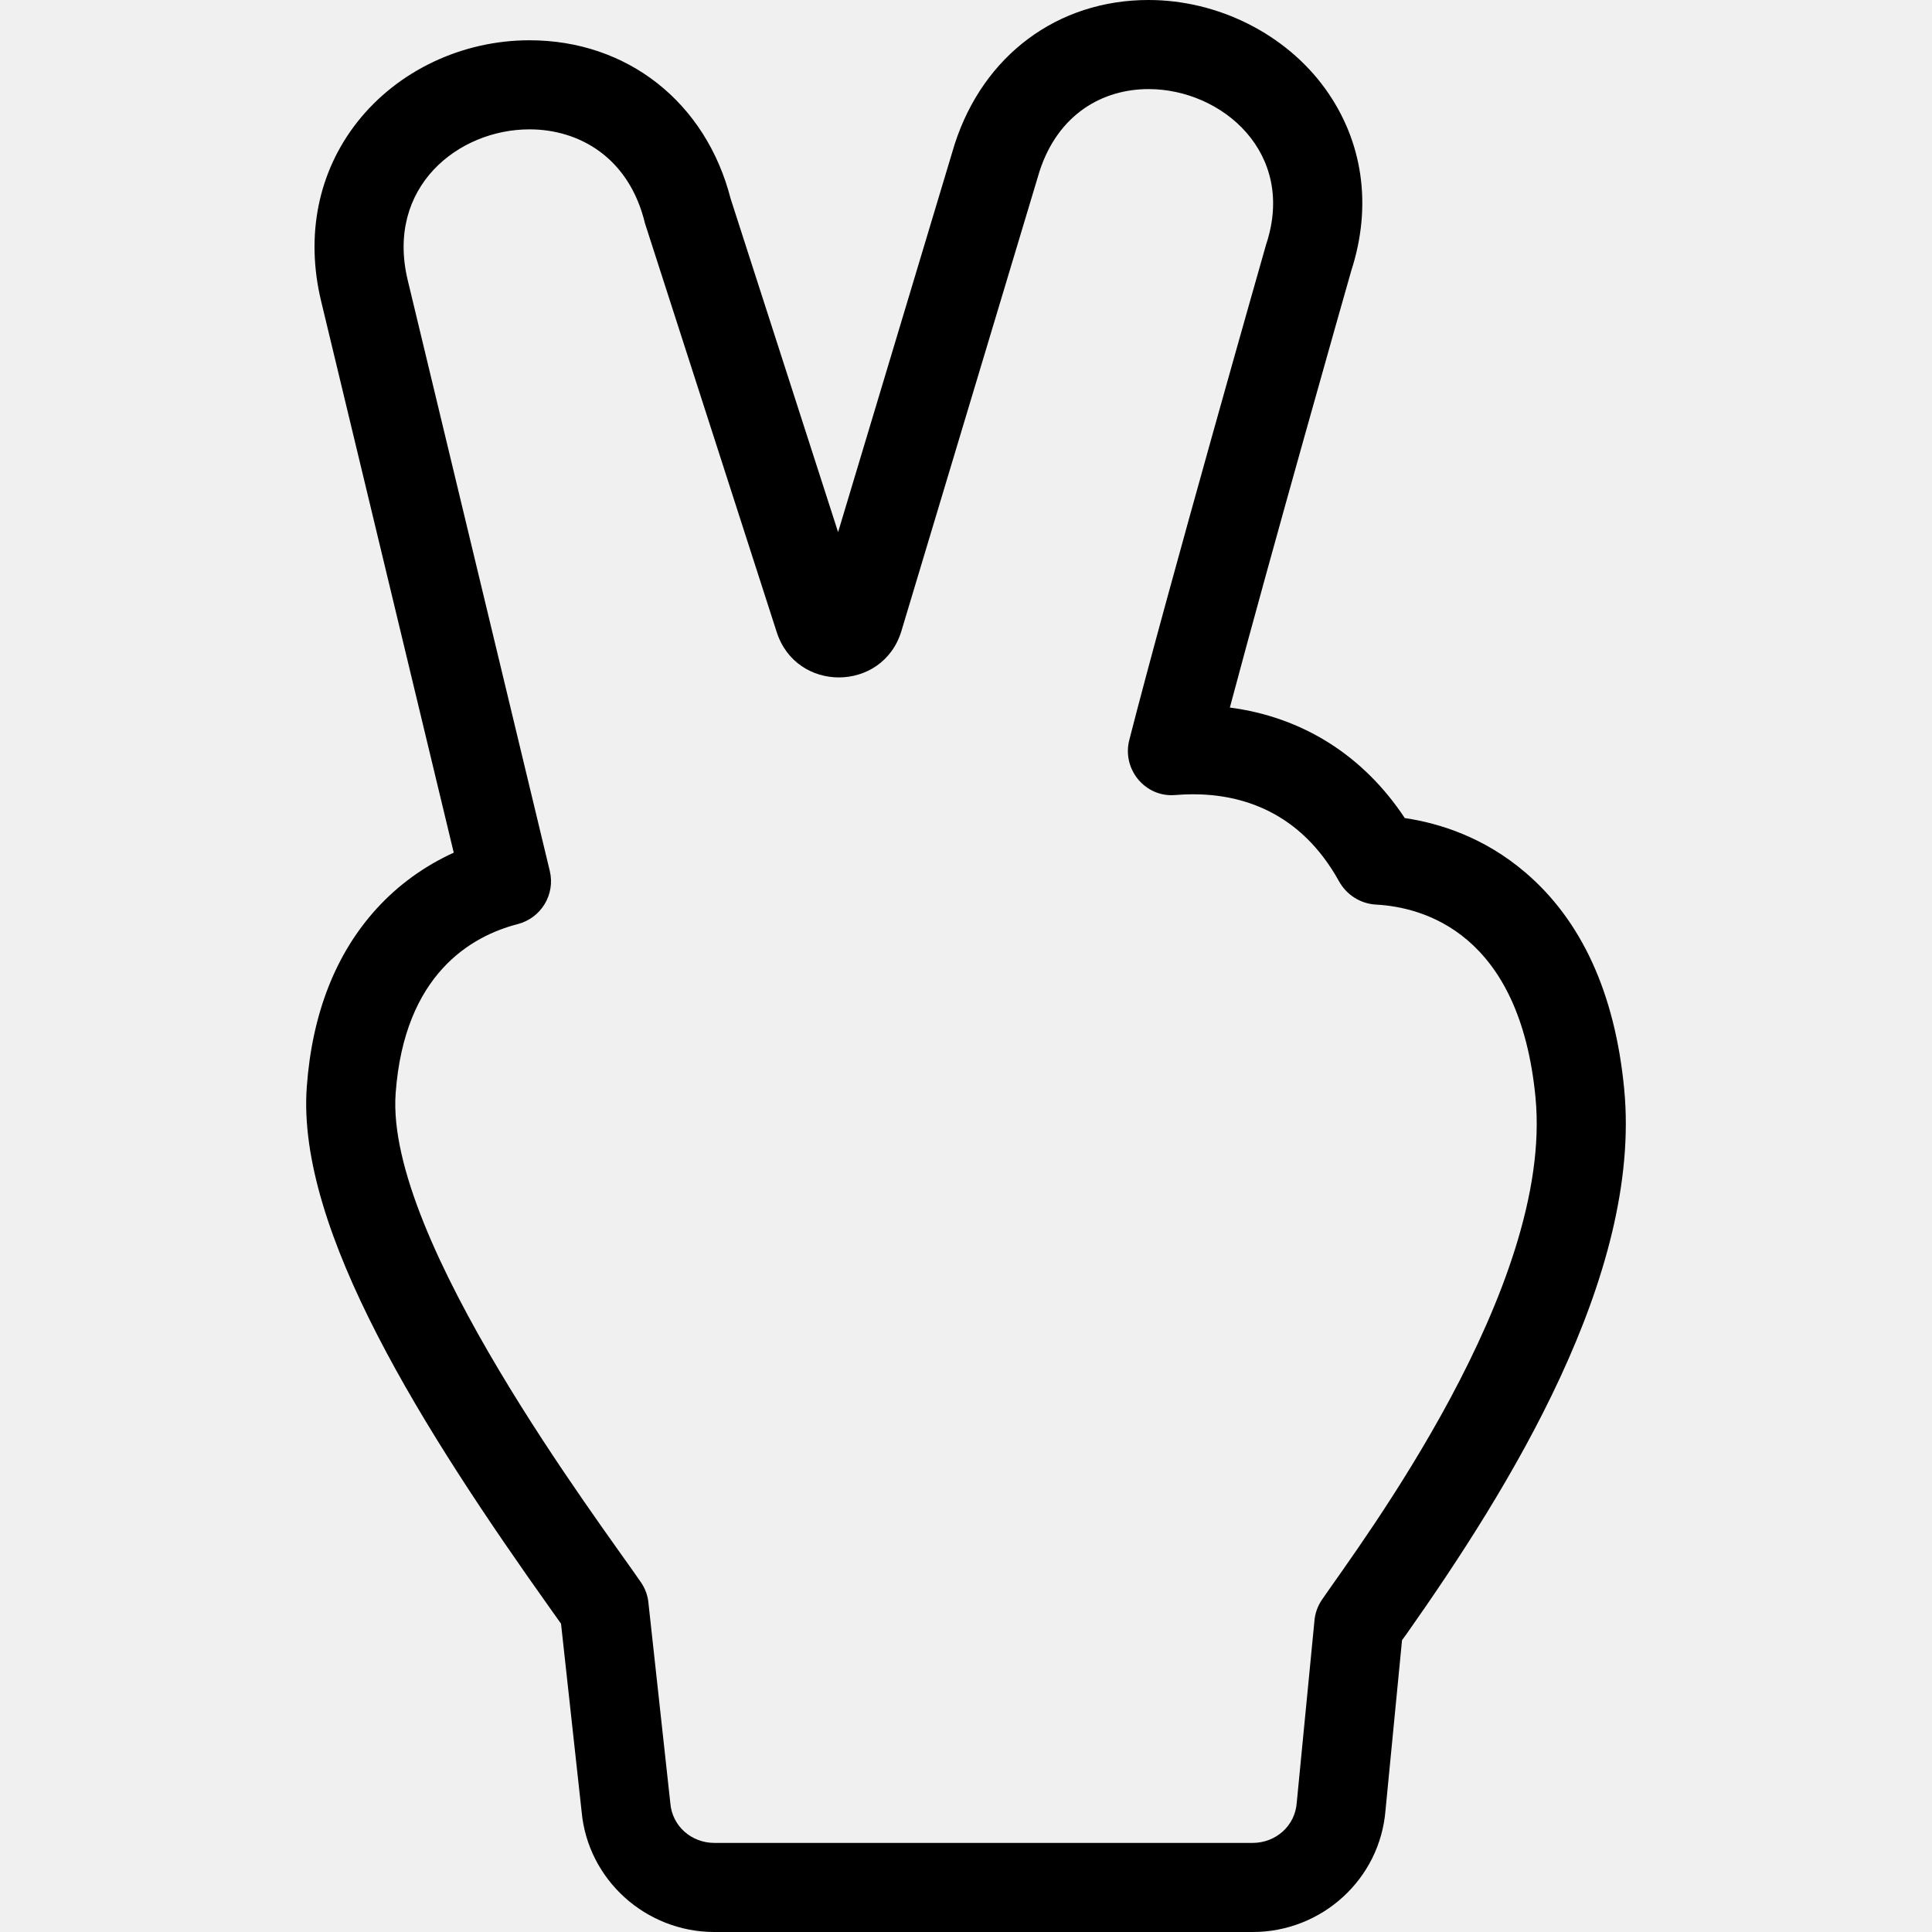
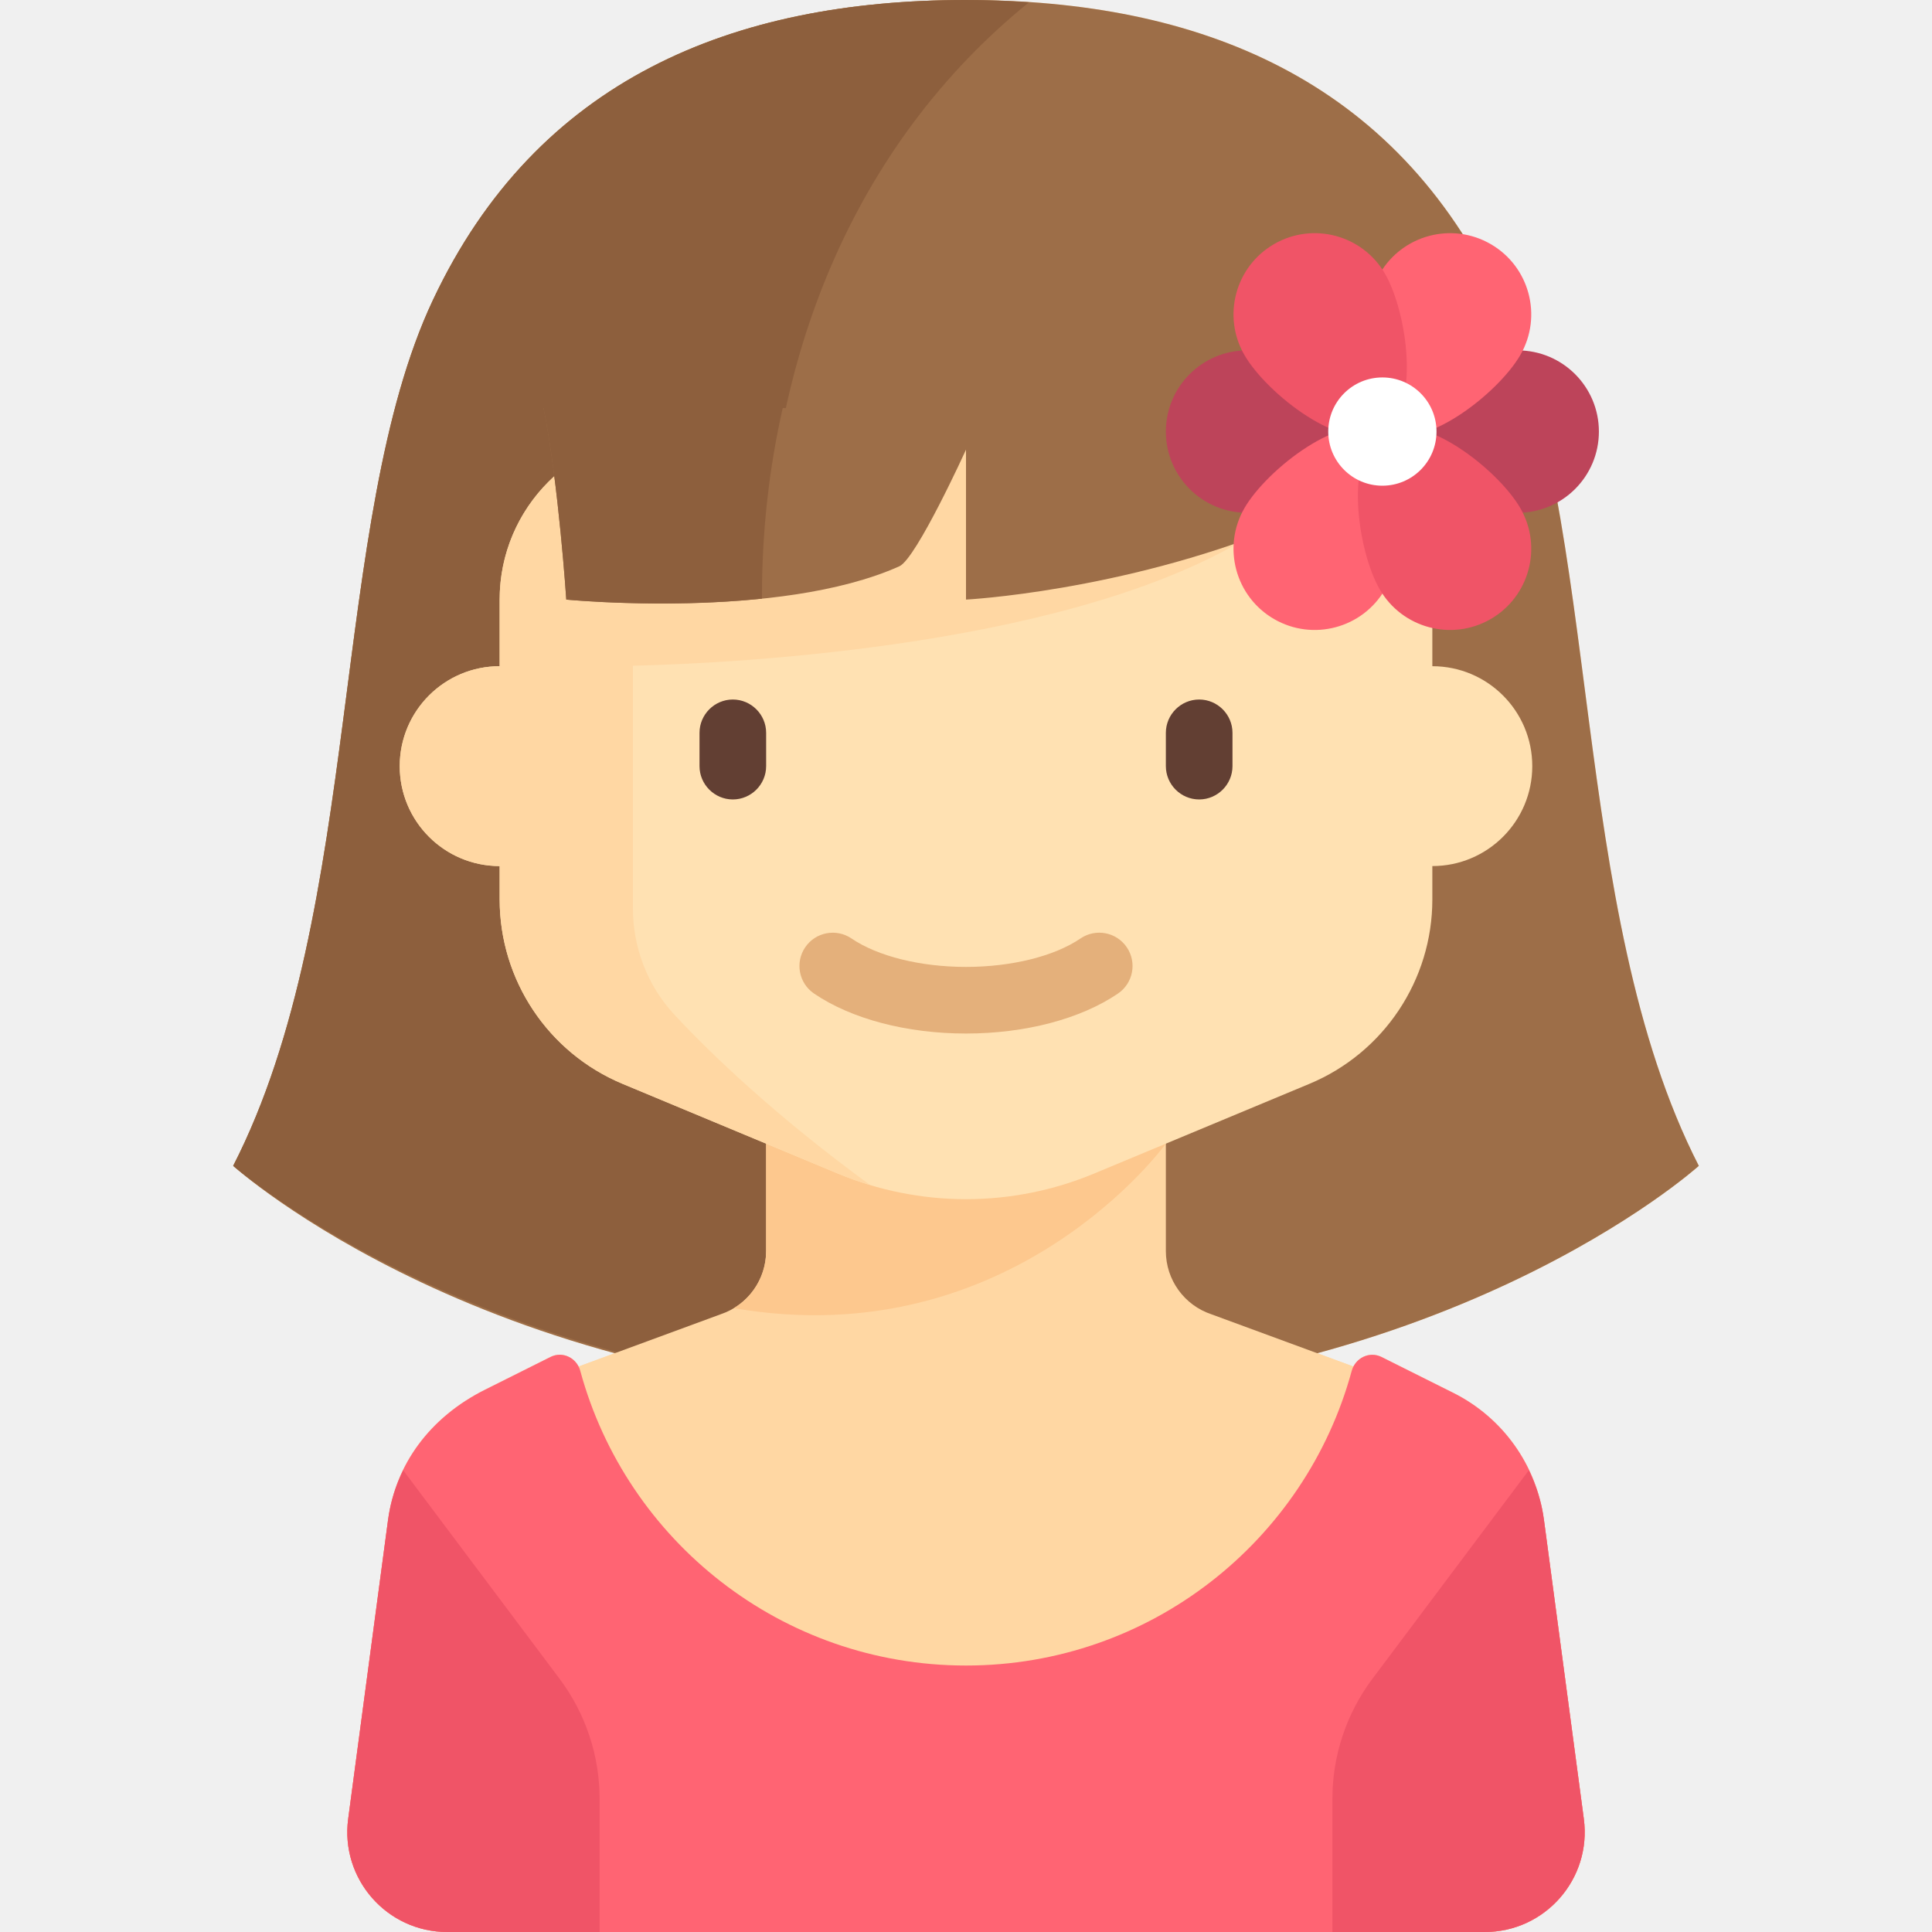
- <svg xmlns="http://www.w3.org/2000/svg" version="1.1" id="Capa_1" x="0px" y="0px" viewBox="0 0 260.245 260.245" style="enable-background:new 0 0 260.245 260.245;" xml:space="preserve">
+ <svg xmlns="http://www.w3.org/2000/svg" version="1.1" id="Layer_1" x="0px" y="0px" viewBox="0 0 464 464" style="enable-background:new 0 0 464 464;" xml:space="preserve">
  <g>
-     <path d="M218.783,146.7c-1.236-12.878-5.72-22.697-13.326-29.186c-5.501-4.693-11.454-6.609-16.23-7.32   c-5.591-8.444-13.769-13.598-23.562-14.885c5.629-21.146,15.459-55.701,16.354-58.843c2.831-8.742,1.594-17.433-3.498-24.501   C173.204,4.586,164.082,0.001,154.716,0l0,0c-12.251-0.001-22.262,7.448-26.124,19.44c-0.024,0.075-0.048,0.15-0.07,0.227   l-15.628,52.014L98.419,26.767C95.085,13.784,84.5,5.425,71.323,5.425c-9.09,0-17.757,4.113-23.186,11.004   c-5.28,6.703-7.014,15.275-4.88,24.138l17.863,74.287c-3.947,1.802-7.464,4.343-10.355,7.507c-5.54,6.063-8.716,14.149-9.44,24.034   c-1.416,19.325,15.805,46.4,32.837,70.336c0.519,0.729,0.999,1.403,1.41,1.986l2.774,25.312c0.834,9.182,8.646,16.217,17.89,16.217   h72.49c9.346,0,17.168-7.123,17.906-16.415l2.224-22.895c0.195-0.277,0.404-0.543,0.626-0.858   C203.214,200.585,221.191,171.8,218.783,146.7z M177.047,218.448l-2.37,24.354c-0.21,3.133-2.812,5.443-5.95,5.443h-72.49   c-3.115,0-5.705-2.275-5.945-5.381l-2.936-26.854c-0.081-1.047-0.436-2.019-1.029-2.885c-5.529-8.053-34.472-46.233-33.032-65.868   c1.178-16.073,10.226-21.171,16.433-22.774c3.161-0.817,5.093-3.992,4.329-7.167L54.924,37.755   c-3.014-12.516,6.772-20.331,16.398-20.331c6.758,0,13.438,3.854,15.552,12.64l17.753,55.087c1.313,4.073,4.842,6.099,8.37,6.099   c3.589,0,7.177-2.096,8.43-6.266l18.587-61.864C142.527,15.319,148.58,12,154.715,12c9.871,0.001,19.953,8.595,15.829,20.95   c0,0-13.245,46.454-18.426,66.731c-0.965,3.773,1.884,7.434,5.688,7.434c0.165,0,0.333-0.008,0.502-0.022   c0.771-0.064,1.575-0.102,2.404-0.102c6.445,0,14.411,2.268,19.649,11.707c1.024,1.846,2.895,3.04,5.003,3.153   c6.315,0.34,19.341,3.775,21.474,25.995c2.456,25.592-23.516,59.975-28.765,67.637   C177.469,216.364,177.119,217.383,177.047,218.448z" />
+     <path style="fill:#FFD7A3;" d="M370.802,365.011c-1.752-13.142-9.902-24.561-21.761-30.49l-17.232-8.616   c-2.567-1.284-5.51-0.145-6.766,2.29L316.36,325c59.867-16.309,91.64-45,91.64-45c-31.5-61.5-23-155-48-208S288,0,232,0   S129,19,104,72S87.5,218.5,56,280c0,0,31.774,28.69,91.641,44.999l-8.682,3.195c-1.242-2.438-4.18-3.584-6.742-2.303l-15.714,7.857   c-13.41,6.705-21.552,18.121-23.304,31.262l-0.388,2.908c0,0.001,0,0.001,0,0.001l-9.188,68.908   C81.705,451.216,92.898,464,107.413,464h249.175c14.515,0,25.708-12.784,23.789-27.172L370.802,365.011z" />
+     <g>
+       <path style="fill:#9D6E48;" d="M360,72C335,19,288,0,232,0S129,19,104,72S87.5,218.5,56,280c0,0,62,56,176,56s176-56,176-56    C376.5,218.5,385,125,360,72z" />
+     </g>
+     <path style="fill:#8D5F3D;" d="M184,143c0-56,20.909-108.293,63.137-142.45C242.164,0.219,237.135,0,232,0c-56,0-103,19-128,72   S87.5,218.5,56,280c0,0,45.431,39.895,128,52.264C184,332.265,184,187,184,143z" />
+     <g>
+       <path style="fill:#FFD7A3;" d="M371.19,367.921c-1.962-14.712-11.908-27.128-25.837-32.253l-54.412-20.02    c-6.533-2.178-10.94-8.292-10.94-15.179V248h-96v52.468c0,6.887-4.407,13.001-10.94,15.179l-54.412,20.02    c-13.929,5.125-23.875,17.541-25.837,32.253l-9.188,68.908C81.706,451.216,92.899,464,107.413,464h249.176    c14.515,0,25.708-12.784,23.789-27.172L371.19,367.921z" />
+       <path style="fill:#FDC88E;" d="M184,300.469c0,0.391-0.017,0.777-0.046,1.161c-0.014,0.2-0.04,0.396-0.062,0.595    c-0.018,0.16-0.034,0.32-0.057,0.478c-0.043,0.307-0.098,0.609-0.158,0.911c-0.001,0.006-0.002,0.013-0.004,0.019    c-0.888,4.4-3.587,8.228-7.424,10.538C243.173,325.732,280,274.667,280,274.667L184,274V300.469L184,300.469L184,300.469z" />
+     </g>
+     <path style="fill:#FFE1B2;" d="M344,160v-16c0-22.091-17.909-40-40-40H160c-22.091,0-40,17.909-40,40v16c-13.255,0-24,10.746-24,24   c0,13.255,10.745,24,24,24v8c0,19.377,11.651,36.854,29.538,44.308l51.691,21.538c9.75,4.063,20.208,6.154,30.77,6.154l0,0   c10.562,0,21.019-2.092,30.769-6.154l51.694-21.539C332.349,252.855,344,235.378,344,216v-8c13.255,0,24-10.745,24-24   S357.255,160,344,160z" />
+     <path style="fill:#FFD7A3;" d="M302,127.625V107H144.811C130.255,112.981,120,127.288,120,144v16c-13.255,0-24,10.745-24,24   s10.745,24,24,24v8c0,19.378,11.651,36.855,29.538,44.308l51.69,21.538c2.53,1.054,5.112,1.962,7.727,2.749   c-22.844-16.711-38.05-31.32-46.96-40.872c-6.482-6.95-9.995-16.121-9.995-25.625v-58.21   C177.806,159.253,259.684,155.067,302,127.625z" />
+     <g>
+       <path style="fill:#623F33;" d="M176,192L176,192c-4.4,0-8-3.6-8-8v-8c0-4.4,3.6-8,8-8l0,0c4.4,0,8,3.6,8,8v8    C184,188.4,180.4,192,176,192z" />
+     </g>
+     <g>
+       <path style="fill:#623F33;" d="M288,192L288,192c-4.4,0-8-3.6-8-8v-8c0-4.4,3.6-8,8-8l0,0c4.4,0,8,3.6,8,8v8    C296,188.4,292.4,192,288,192z" />
+     </g>
+     <g>
+       <g>
+         <path style="fill:#E4B07B;" d="M232,248.219c-14.223,0-27.527-3.5-36.5-9.605c-3.652-2.484-4.602-7.461-2.113-11.113     c2.48-3.648,7.461-4.598,11.113-2.113c6.289,4.277,16.57,6.832,27.5,6.832s21.211-2.555,27.5-6.832     c3.66-2.492,8.629-1.539,11.113,2.113c2.488,3.652,1.539,8.629-2.113,11.113C259.528,244.719,246.223,248.219,232,248.219z" />
+       </g>
+     </g>
+     <path style="fill:#9D6E48;" d="M136,144c0,0,51,5,80-8c4.081-1.829,16-28,16-28v36c0,0,36.786-1.903,75-17.326V98H130.55   C134.183,116.297,136,144,136,144z" />
+     <g>
+       <path style="fill:#FF6473;" d="M349.041,334.521l-17.232-8.616c-2.92-1.46-6.327,0.212-7.184,3.362    c-11.09,40.761-48.352,70.736-92.626,70.736c-44.285,0-81.555-29.99-92.635-70.767c-0.852-3.134-4.242-4.797-7.146-3.345    l-15.714,7.857c-13.41,6.705-21.552,18.121-23.304,31.262l-9.576,71.817c-1.918,14.388,9.275,27.172,23.789,27.172h249.176    c14.515,0,25.708-12.784,23.789-27.172l-9.576-71.817C369.05,351.87,360.9,340.45,349.041,334.521z" />
+     </g>
+     <g>
+       <path style="fill:#F05467;" d="M96.843,353.124c-1.813,3.734-3.087,7.708-3.645,11.887l-9.576,71.817    C81.704,451.216,92.897,464,107.412,464H144v-32c0-10.386-3.369-20.491-9.6-28.8L96.843,353.124z" />
+     </g>
+     <g>
+       <path style="fill:#F05467;" d="M367.157,353.124c1.813,3.734,3.087,7.708,3.645,11.887l9.576,71.817    c1.918,14.388-9.275,27.172-23.79,27.172H320v-32c0-10.386,3.368-20.491,9.6-28.8L367.157,353.124z" />
+     </g>
+     <g>
+       <g>
+         <path style="fill:#BD445A;" d="M332,103.649c0,10.77-21.73,19.5-32.5,19.5s-19.5-8.73-19.5-19.5s8.73-19.5,19.5-19.5     S332,92.88,332,103.649z" />
+       </g>
+     </g>
+     <g>
+       <g>
+         <path style="fill:#BD445A;" d="M332,103.649c0-10.77,21.73-19.5,32.5-19.5s19.5,8.73,19.5,19.5s-8.73,19.5-19.5,19.5     S332,114.419,332,103.649z" />
+       </g>
+     </g>
+     <g>
+       <g>
+         <path style="fill:#FF6473;" d="M332,103.649c9.327,5.385,6.022,28.569,0.638,37.896c-5.385,9.327-17.311,12.522-26.638,7.138     s-12.522-17.311-7.138-26.638C304.248,112.718,322.674,98.264,332,103.649z" />
+       </g>
+     </g>
+     <g>
+       <g>
+         <path style="fill:#FF6473;" d="M332,103.649c-9.327-5.385-6.022-28.569-0.637-37.896s17.311-12.522,26.638-7.138     s12.522,17.311,7.138,26.638C359.753,94.58,341.327,109.034,332,103.649z" />
+       </g>
+     </g>
+     <g>
+       <g>
+         <path style="fill:#F05467;" d="M332,103.649c-9.327,5.385-6.022,28.569-0.637,37.896s17.311,12.522,26.638,7.138     s12.522-17.311,7.138-26.638C359.753,112.718,341.327,98.264,332,103.649z" />
+       </g>
+     </g>
+     <g>
+       <g>
+         <path style="fill:#F05467;" d="M332,103.649c9.327-5.385,6.022-28.569,0.638-37.896c-5.385-9.327-17.311-12.522-26.638-7.138     s-12.522,17.311-7.138,26.638C304.248,94.58,322.674,109.034,332,103.649z" />
+       </g>
+     </g>
+     <g>
+       <g>
+         <circle style="fill:#FFFFFF;" cx="332" cy="103.649" r="13" />
+       </g>
+     </g>
+     <path style="fill:#8D5F3D;" d="M130.546,98c3.635,18.297,5.455,46,5.455,46s23.071,2.249,47-0.225c0-0.256,0-0.525,0-0.775   c0-15.386,1.7-30.476,4.981-45H130.546z" />
  </g>
  <g>
</g>
  <g>
</g>
  <g>
</g>
  <g>
</g>
  <g>
</g>
  <g>
</g>
  <g>
</g>
  <g>
</g>
  <g>
</g>
  <g>
</g>
  <g>
</g>
  <g>
</g>
  <g>
</g>
  <g>
</g>
  <g>
</g>
</svg>
